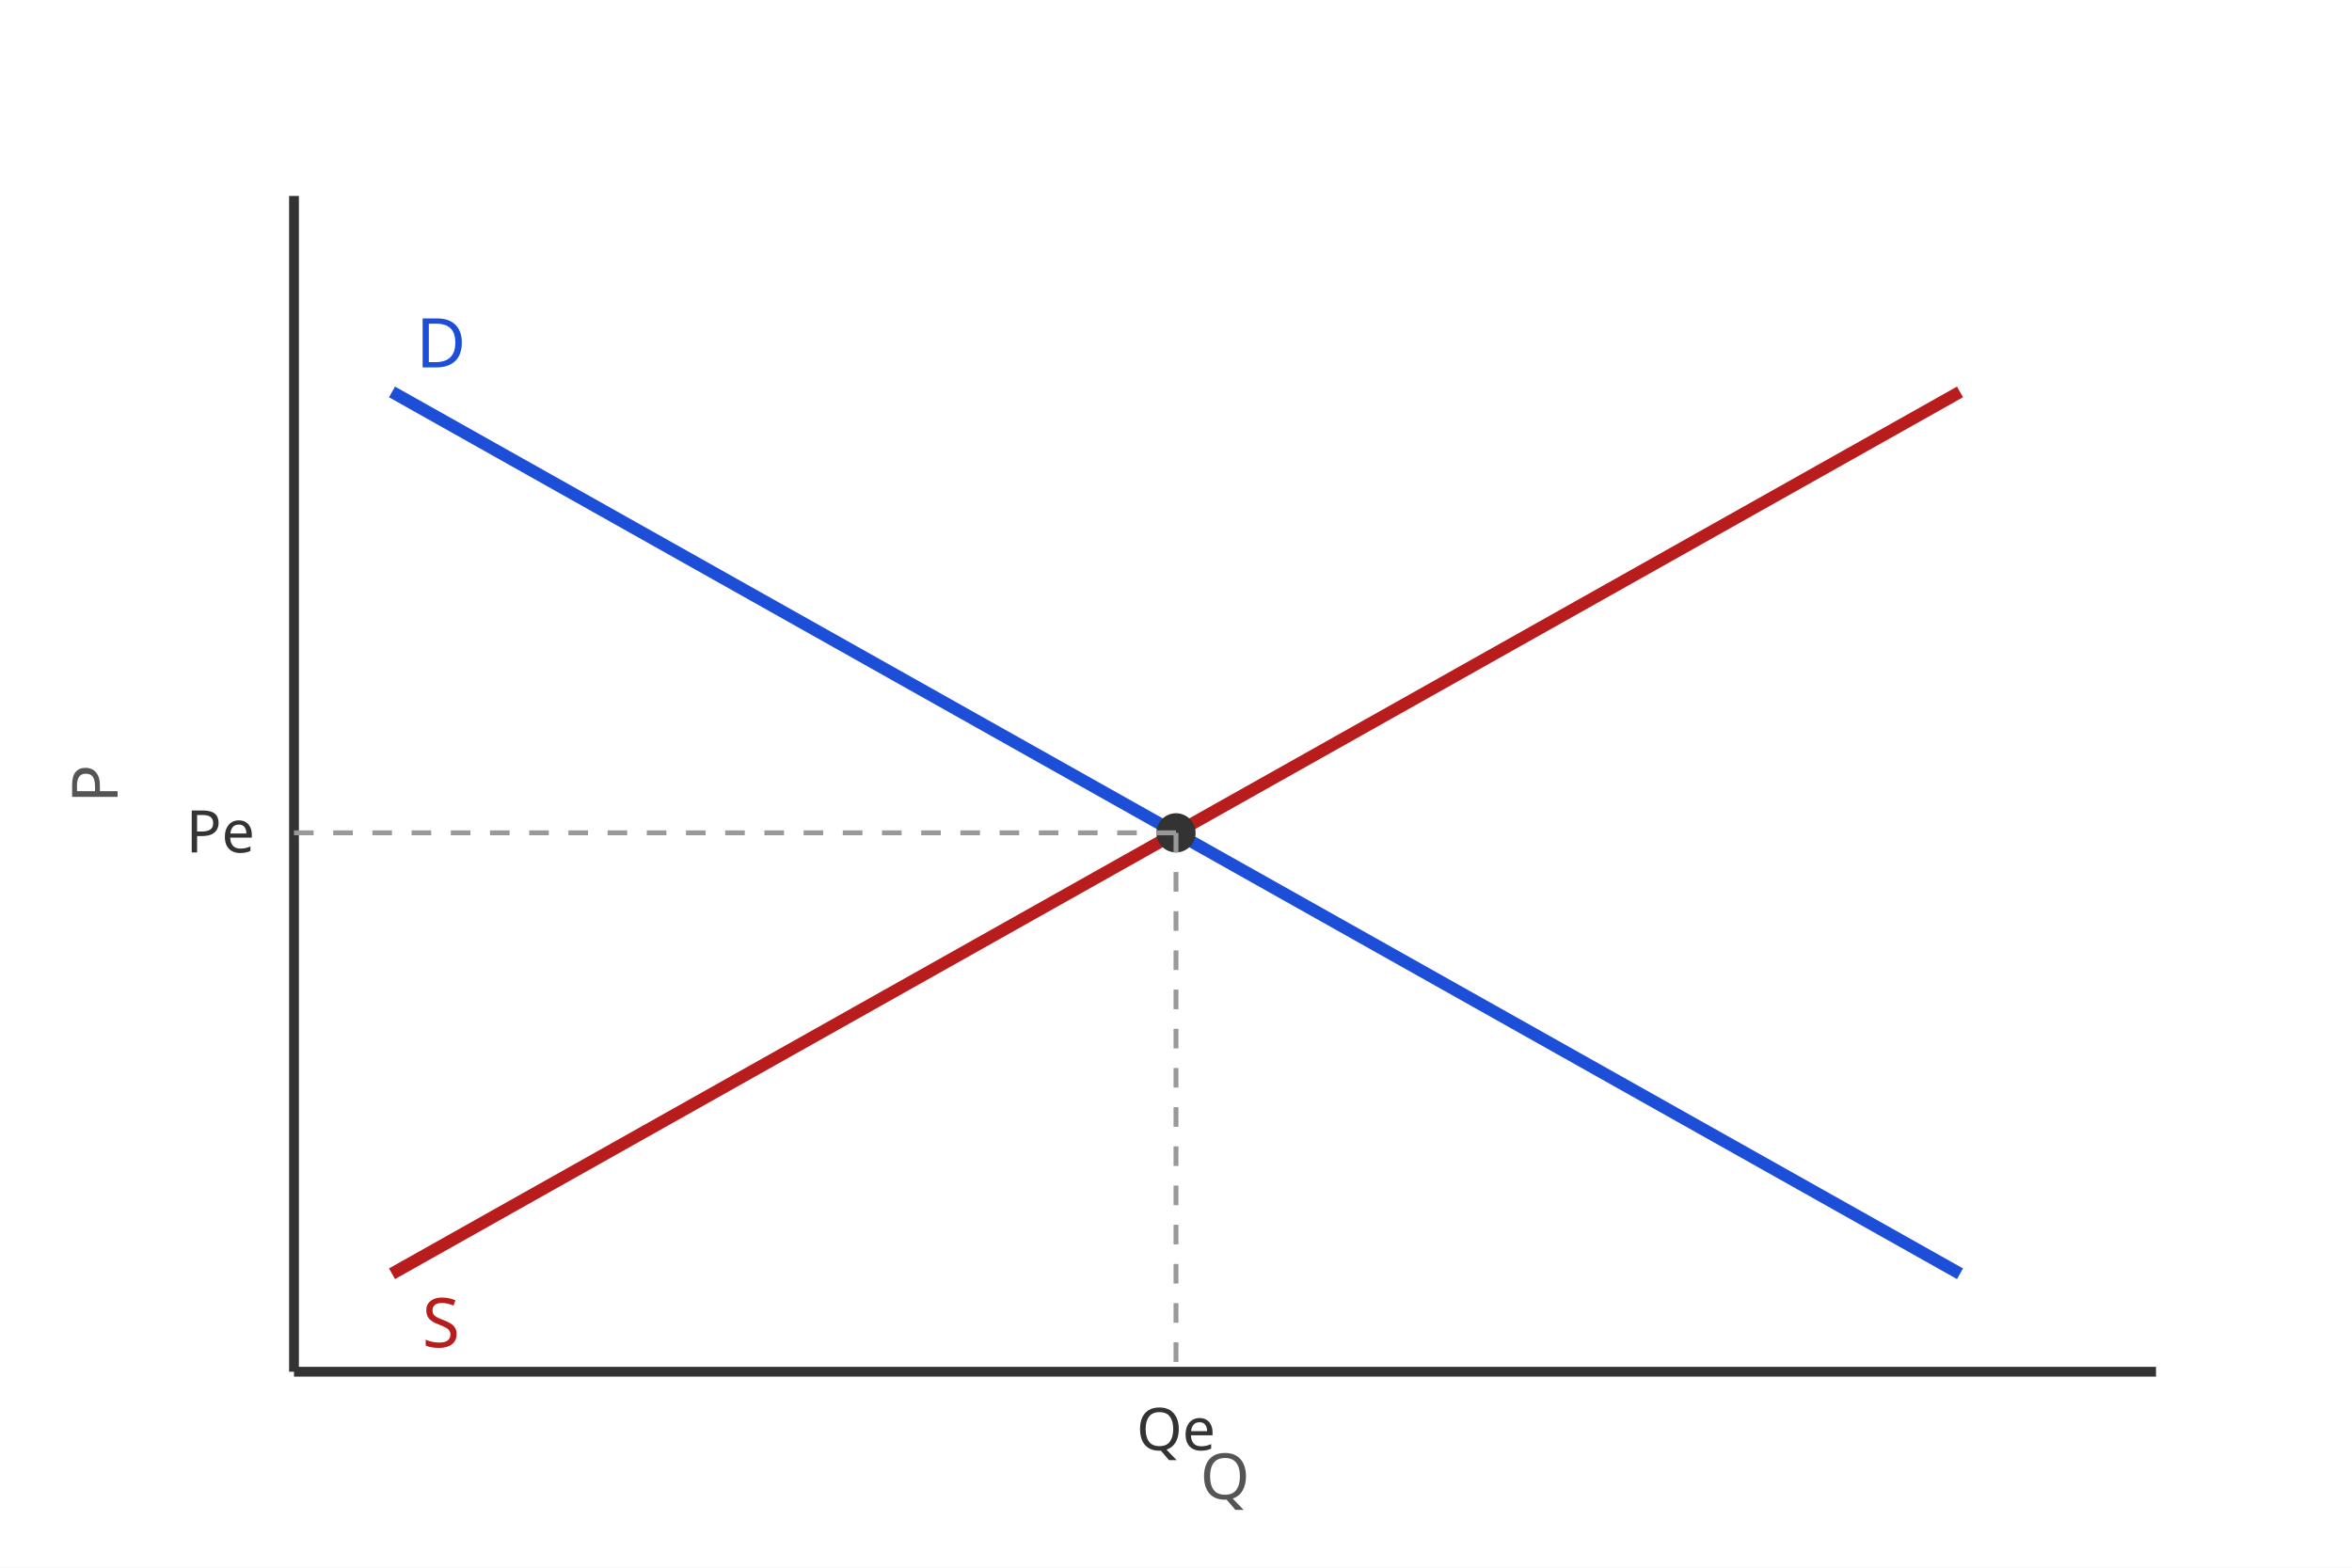
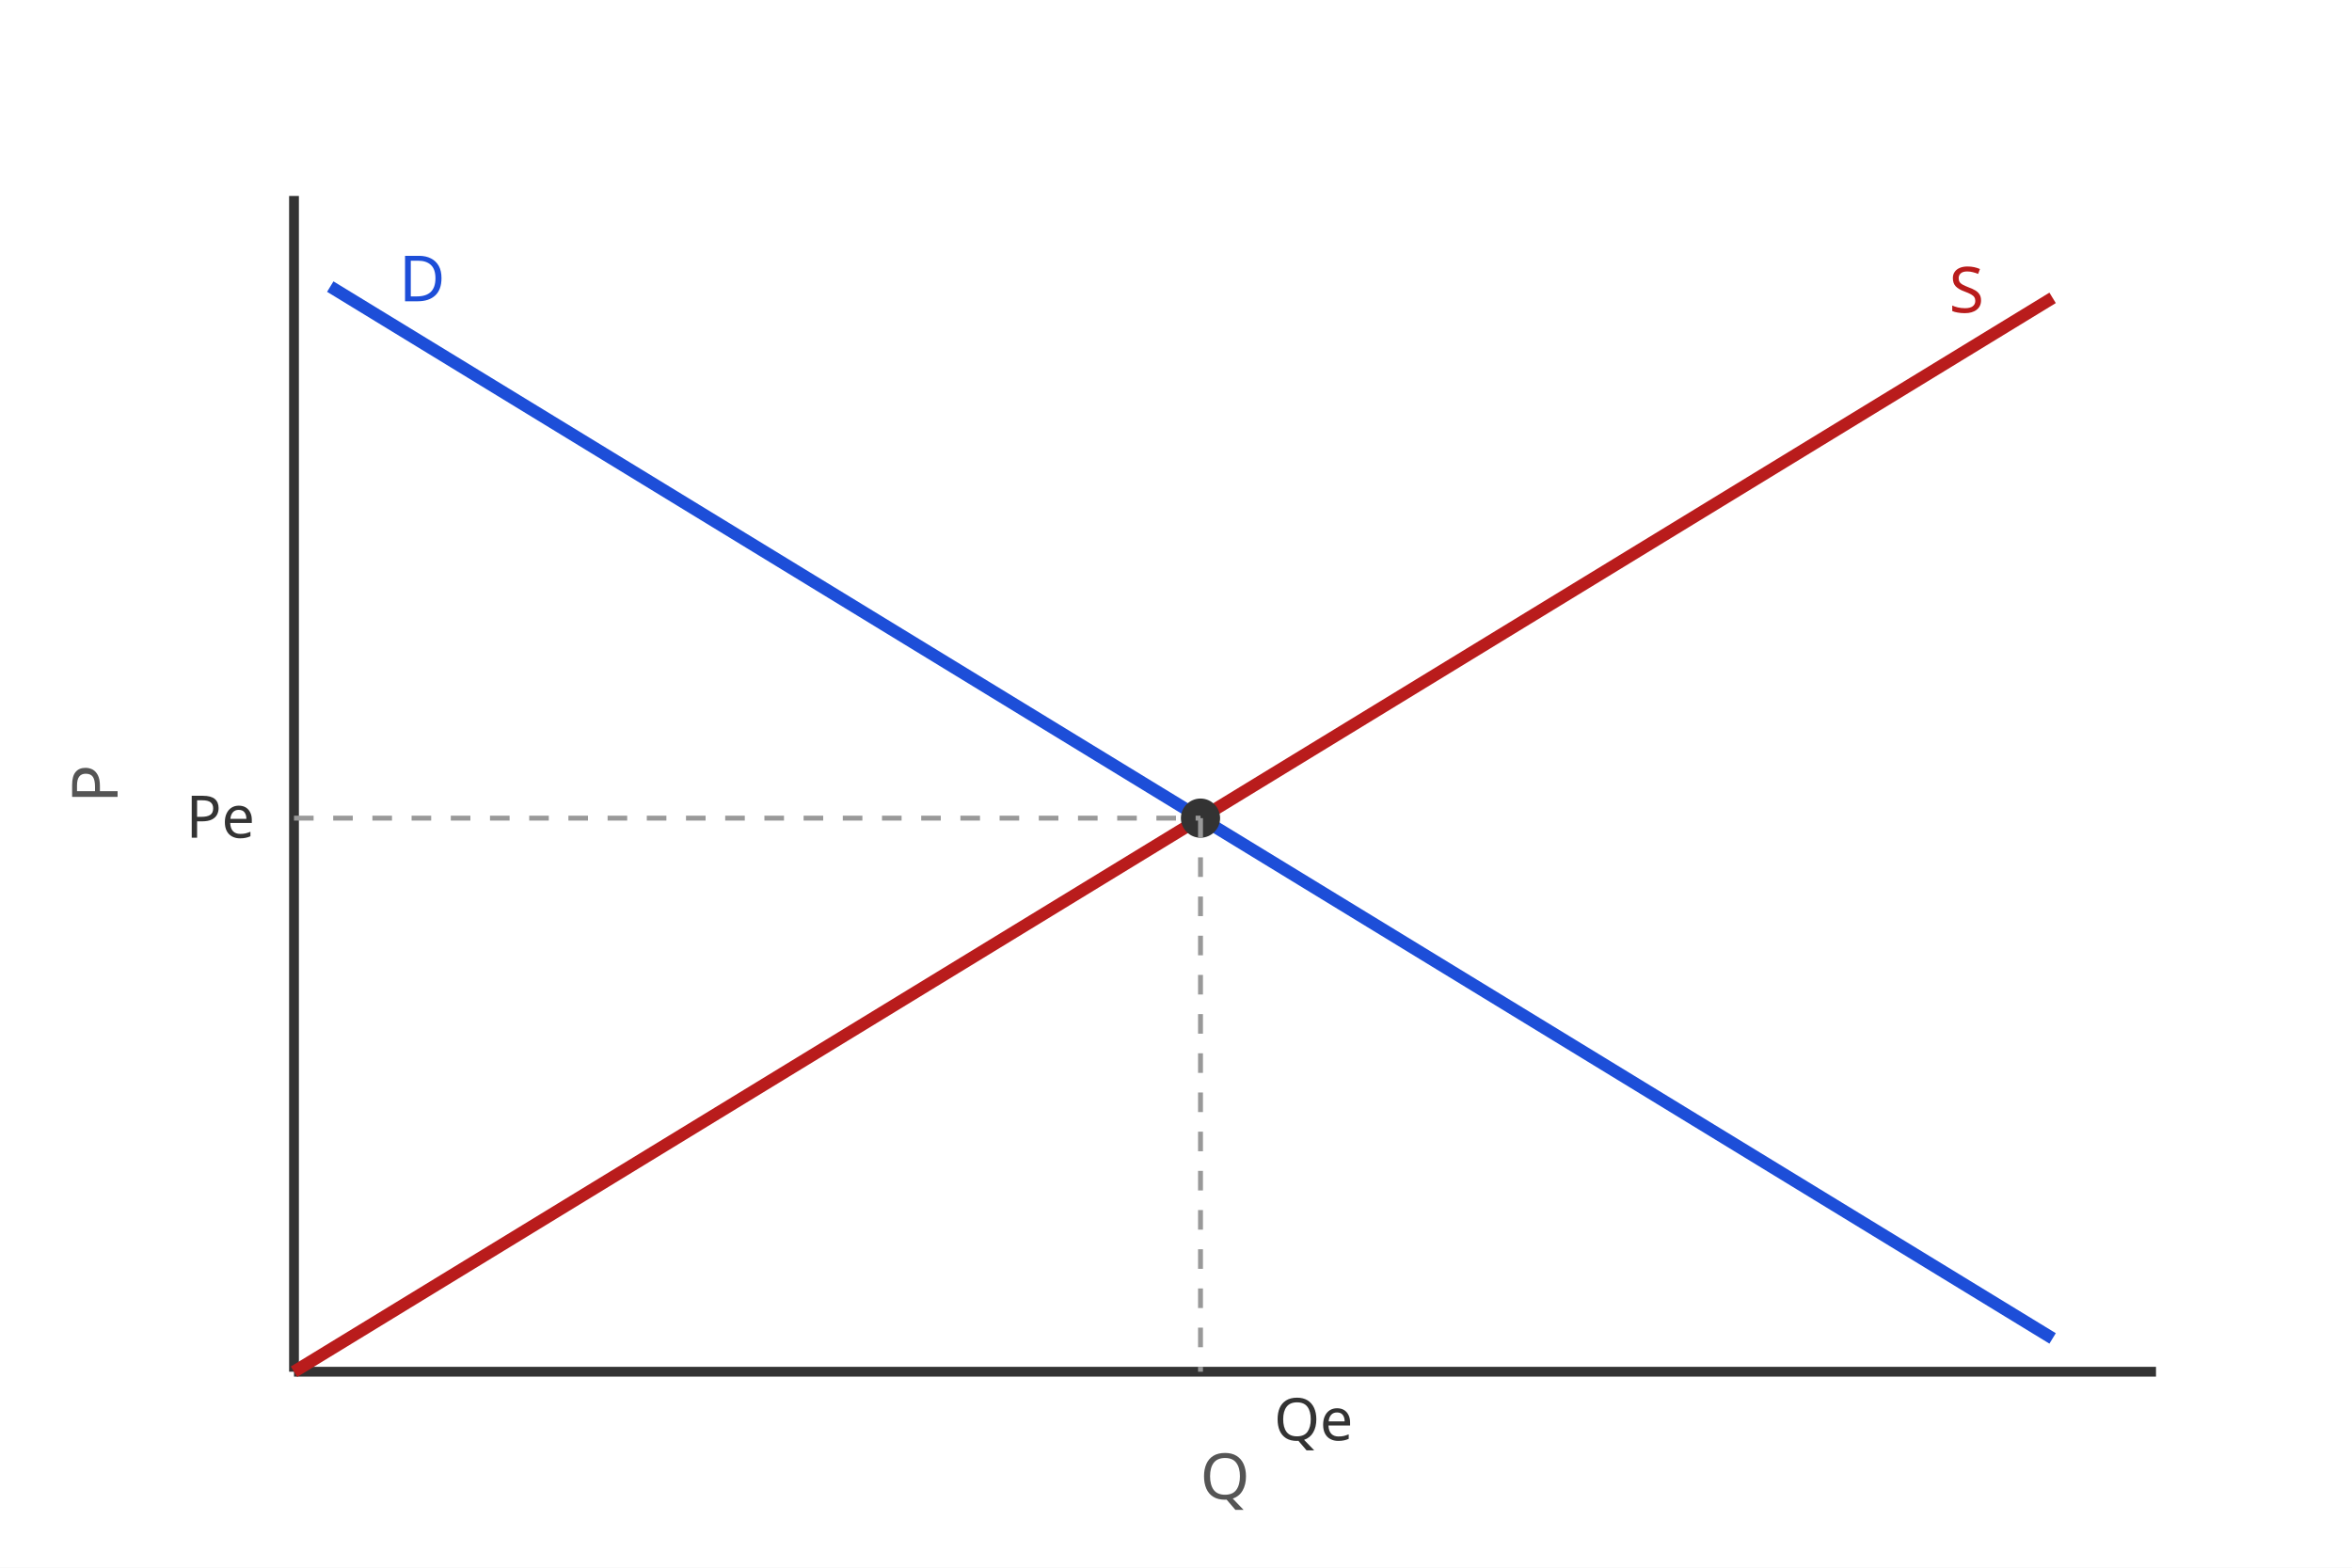
<svg xmlns="http://www.w3.org/2000/svg" viewBox="0 0 480 320">
  <rect width="480" height="320" fill="#ffffff" />
  <line x1="60" y1="280" x2="60" y2="40" stroke="#333" stroke-width="2" />
  <line x1="60" y1="280" x2="440" y2="280" stroke="#333" stroke-width="2" />
  <text x="250" y="306" font-family="sans-serif" font-size="13" fill="#555" text-anchor="middle">Q</text>
  <text x="24" y="160" font-family="sans-serif" font-size="13" fill="#555" text-anchor="middle" transform="rotate(-90 24 160)">P</text>
-   <line x1="80" y1="80" x2="400" y2="260" stroke="#1d4ed8" stroke-width="2.5" />
-   <line x1="80" y1="260" x2="400" y2="80" stroke="#b91c1c" stroke-width="2.5" />
-   <circle cx="240.0" cy="170.0" r="4" fill="#333" />
-   <line x1="60" y1="170.0" x2="240.0" y2="170.0" stroke="#999" stroke-width="1" stroke-dasharray="4 4" />
-   <line x1="240.0" y1="170.0" x2="240.0" y2="280" stroke="#999" stroke-width="1" stroke-dasharray="4 4" />
-   <text x="90" y="75" font-family="sans-serif" font-size="14" fill="#1d4ed8" text-anchor="middle">D</text>
-   <text x="90" y="275" font-family="sans-serif" font-size="14" fill="#b91c1c" text-anchor="middle">S</text>
-   <text x="52" y="174.0" font-family="sans-serif" font-size="12" fill="#333" text-anchor="end">Pe</text>
-   <text x="240.0" y="296" font-family="sans-serif" font-size="12" fill="#333" text-anchor="middle">Qe</text>
+   <line x1="67.4" y1="58.5" x2="418.9" y2="273.2" stroke="#1d4ed8" stroke-width="2.5" />
+   <line x1="60.0" y1="280.0" x2="418.9" y2="60.8" stroke="#b91c1c" stroke-width="2.5" />
+   <circle cx="245.0" cy="167.0" r="4" fill="#333" />
+   <line x1="60" y1="167.0" x2="245.0" y2="167.0" stroke="#999" stroke-width="1" stroke-dasharray="4 4" />
+   <line x1="245.0" y1="167.0" x2="245.0" y2="280" stroke="#999" stroke-width="1" stroke-dasharray="4 4" />
+   <text x="81.4" y="61.5" font-family="sans-serif" font-size="13" fill="#1d4ed8" text-anchor="start">D</text>
+   <text x="404.9" y="63.8" font-family="sans-serif" font-size="13" fill="#b91c1c" text-anchor="end">S</text>
+   <text x="52" y="171.0" font-family="sans-serif" font-size="12" fill="#333" text-anchor="end">Pe</text>
+   <text x="260.0" y="294" font-family="sans-serif" font-size="12" fill="#333" text-anchor="start">Qe</text>
</svg>
